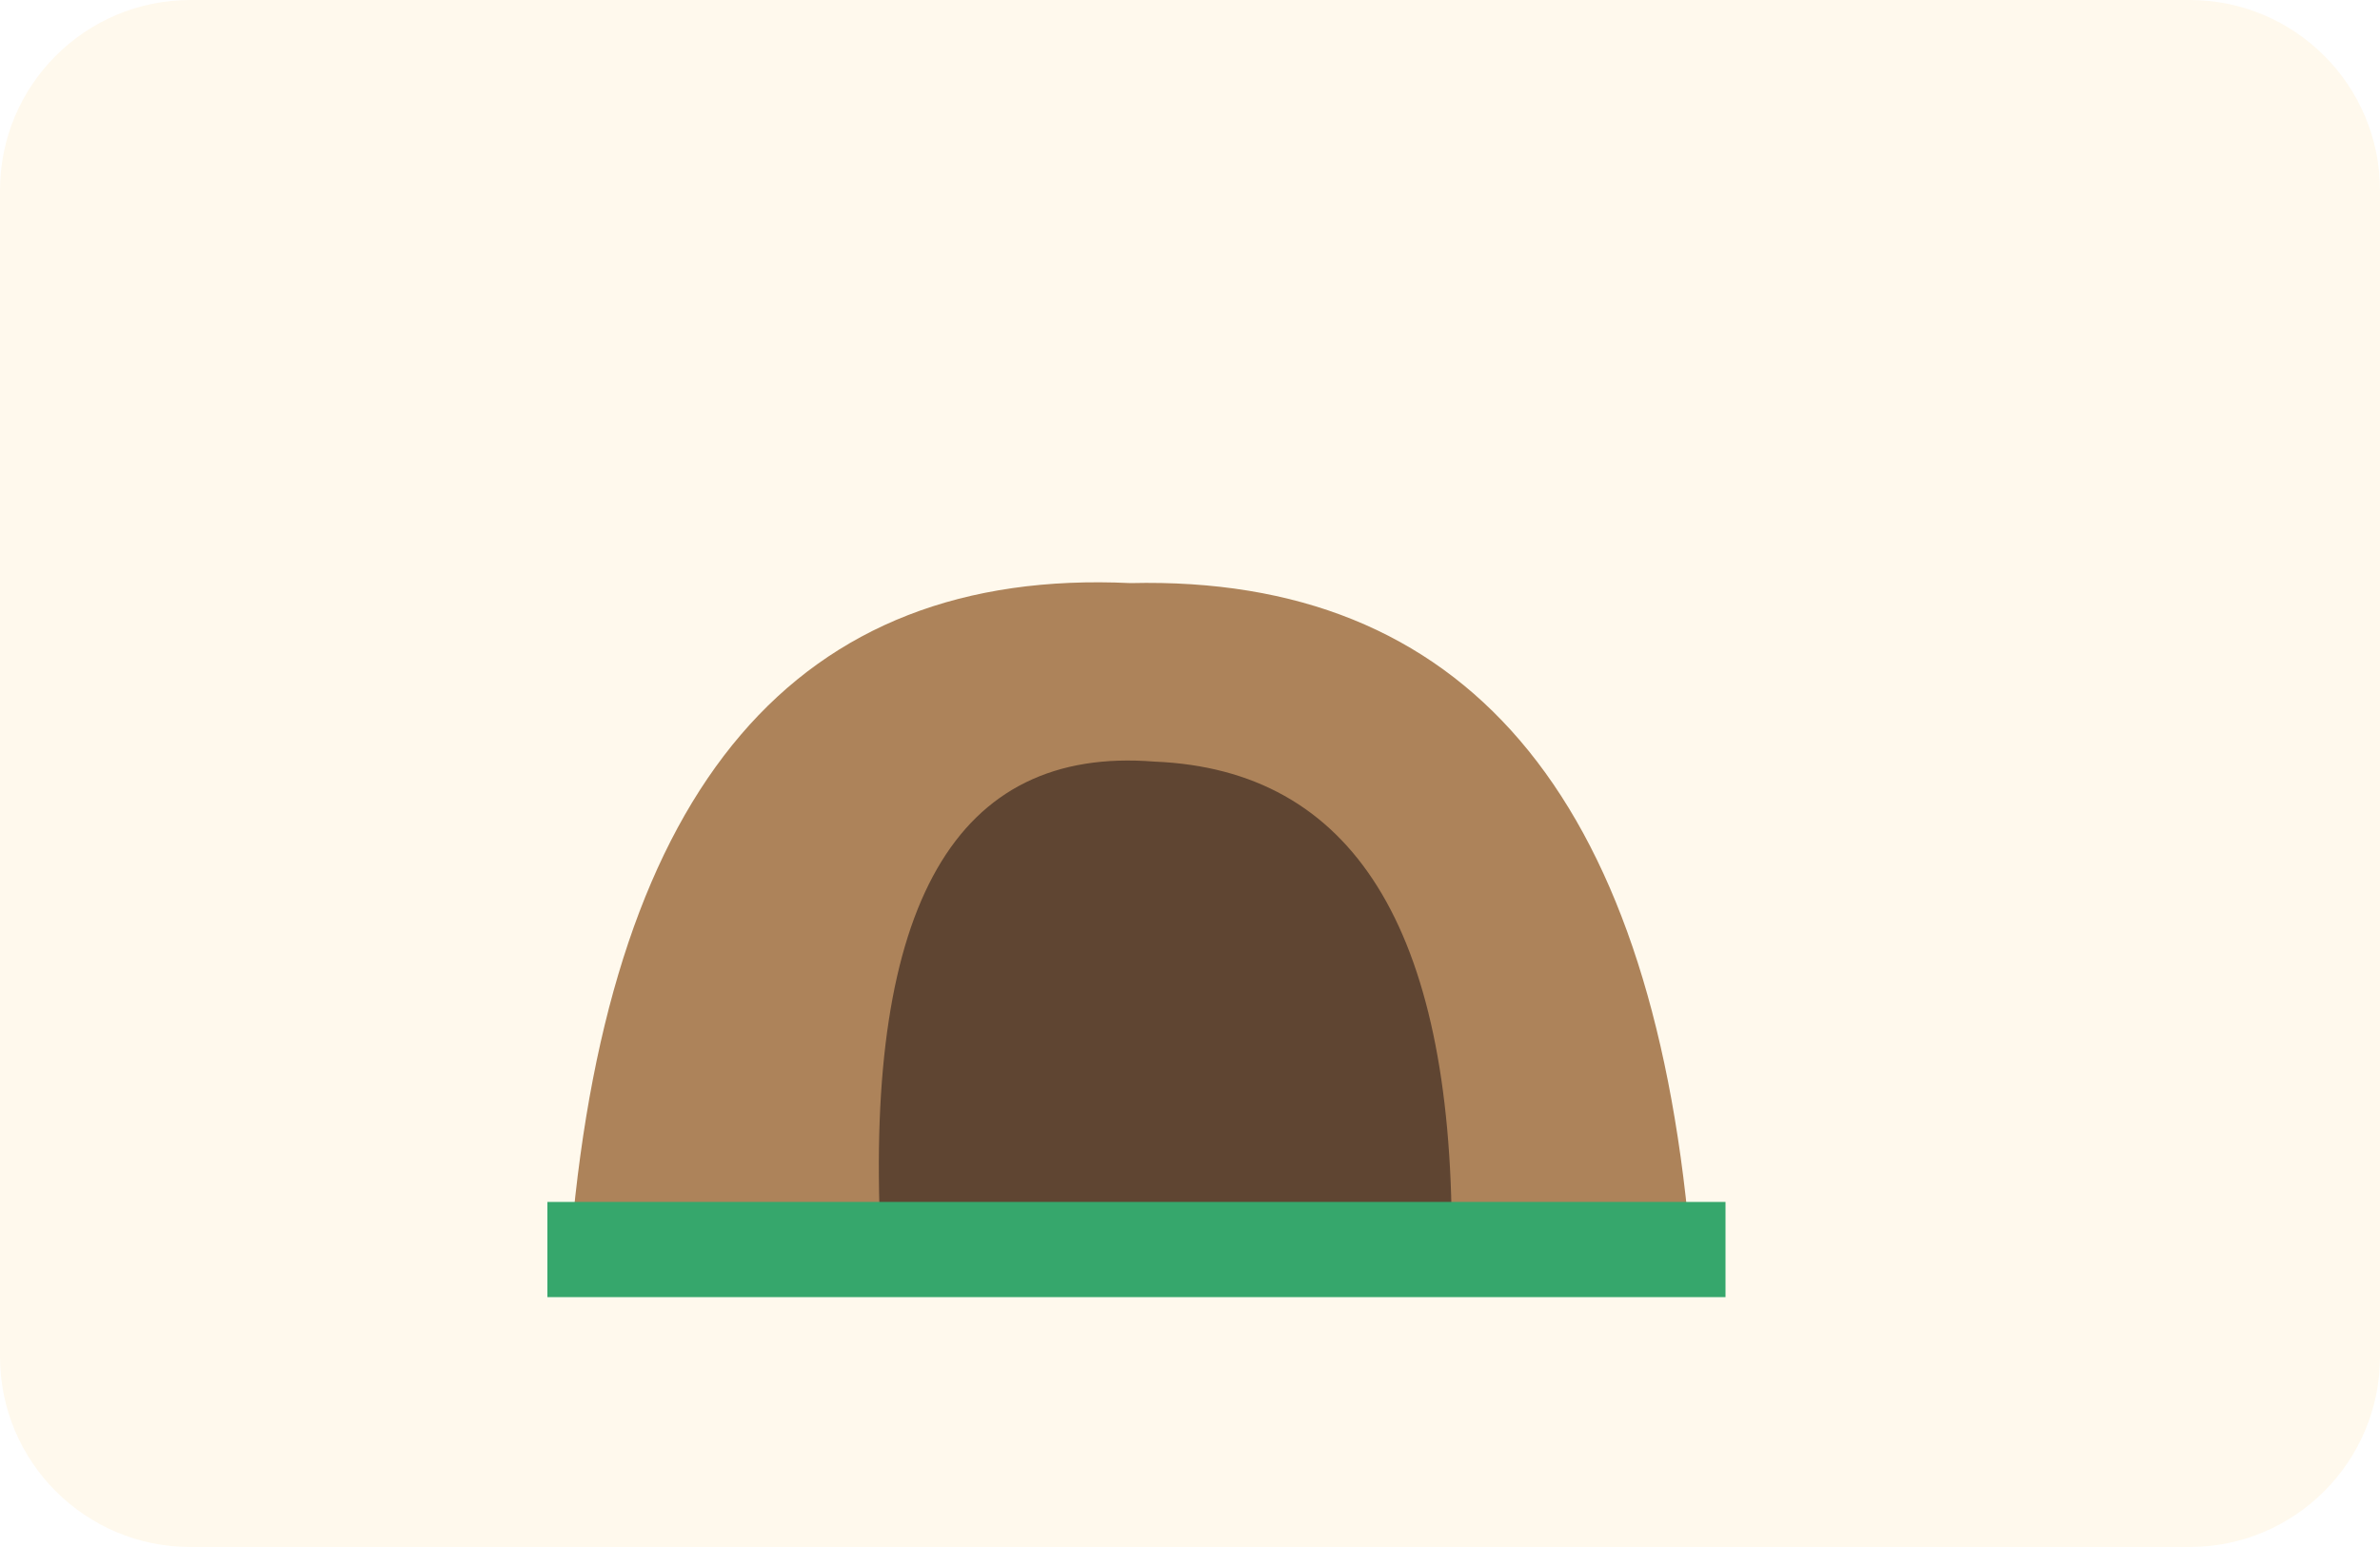
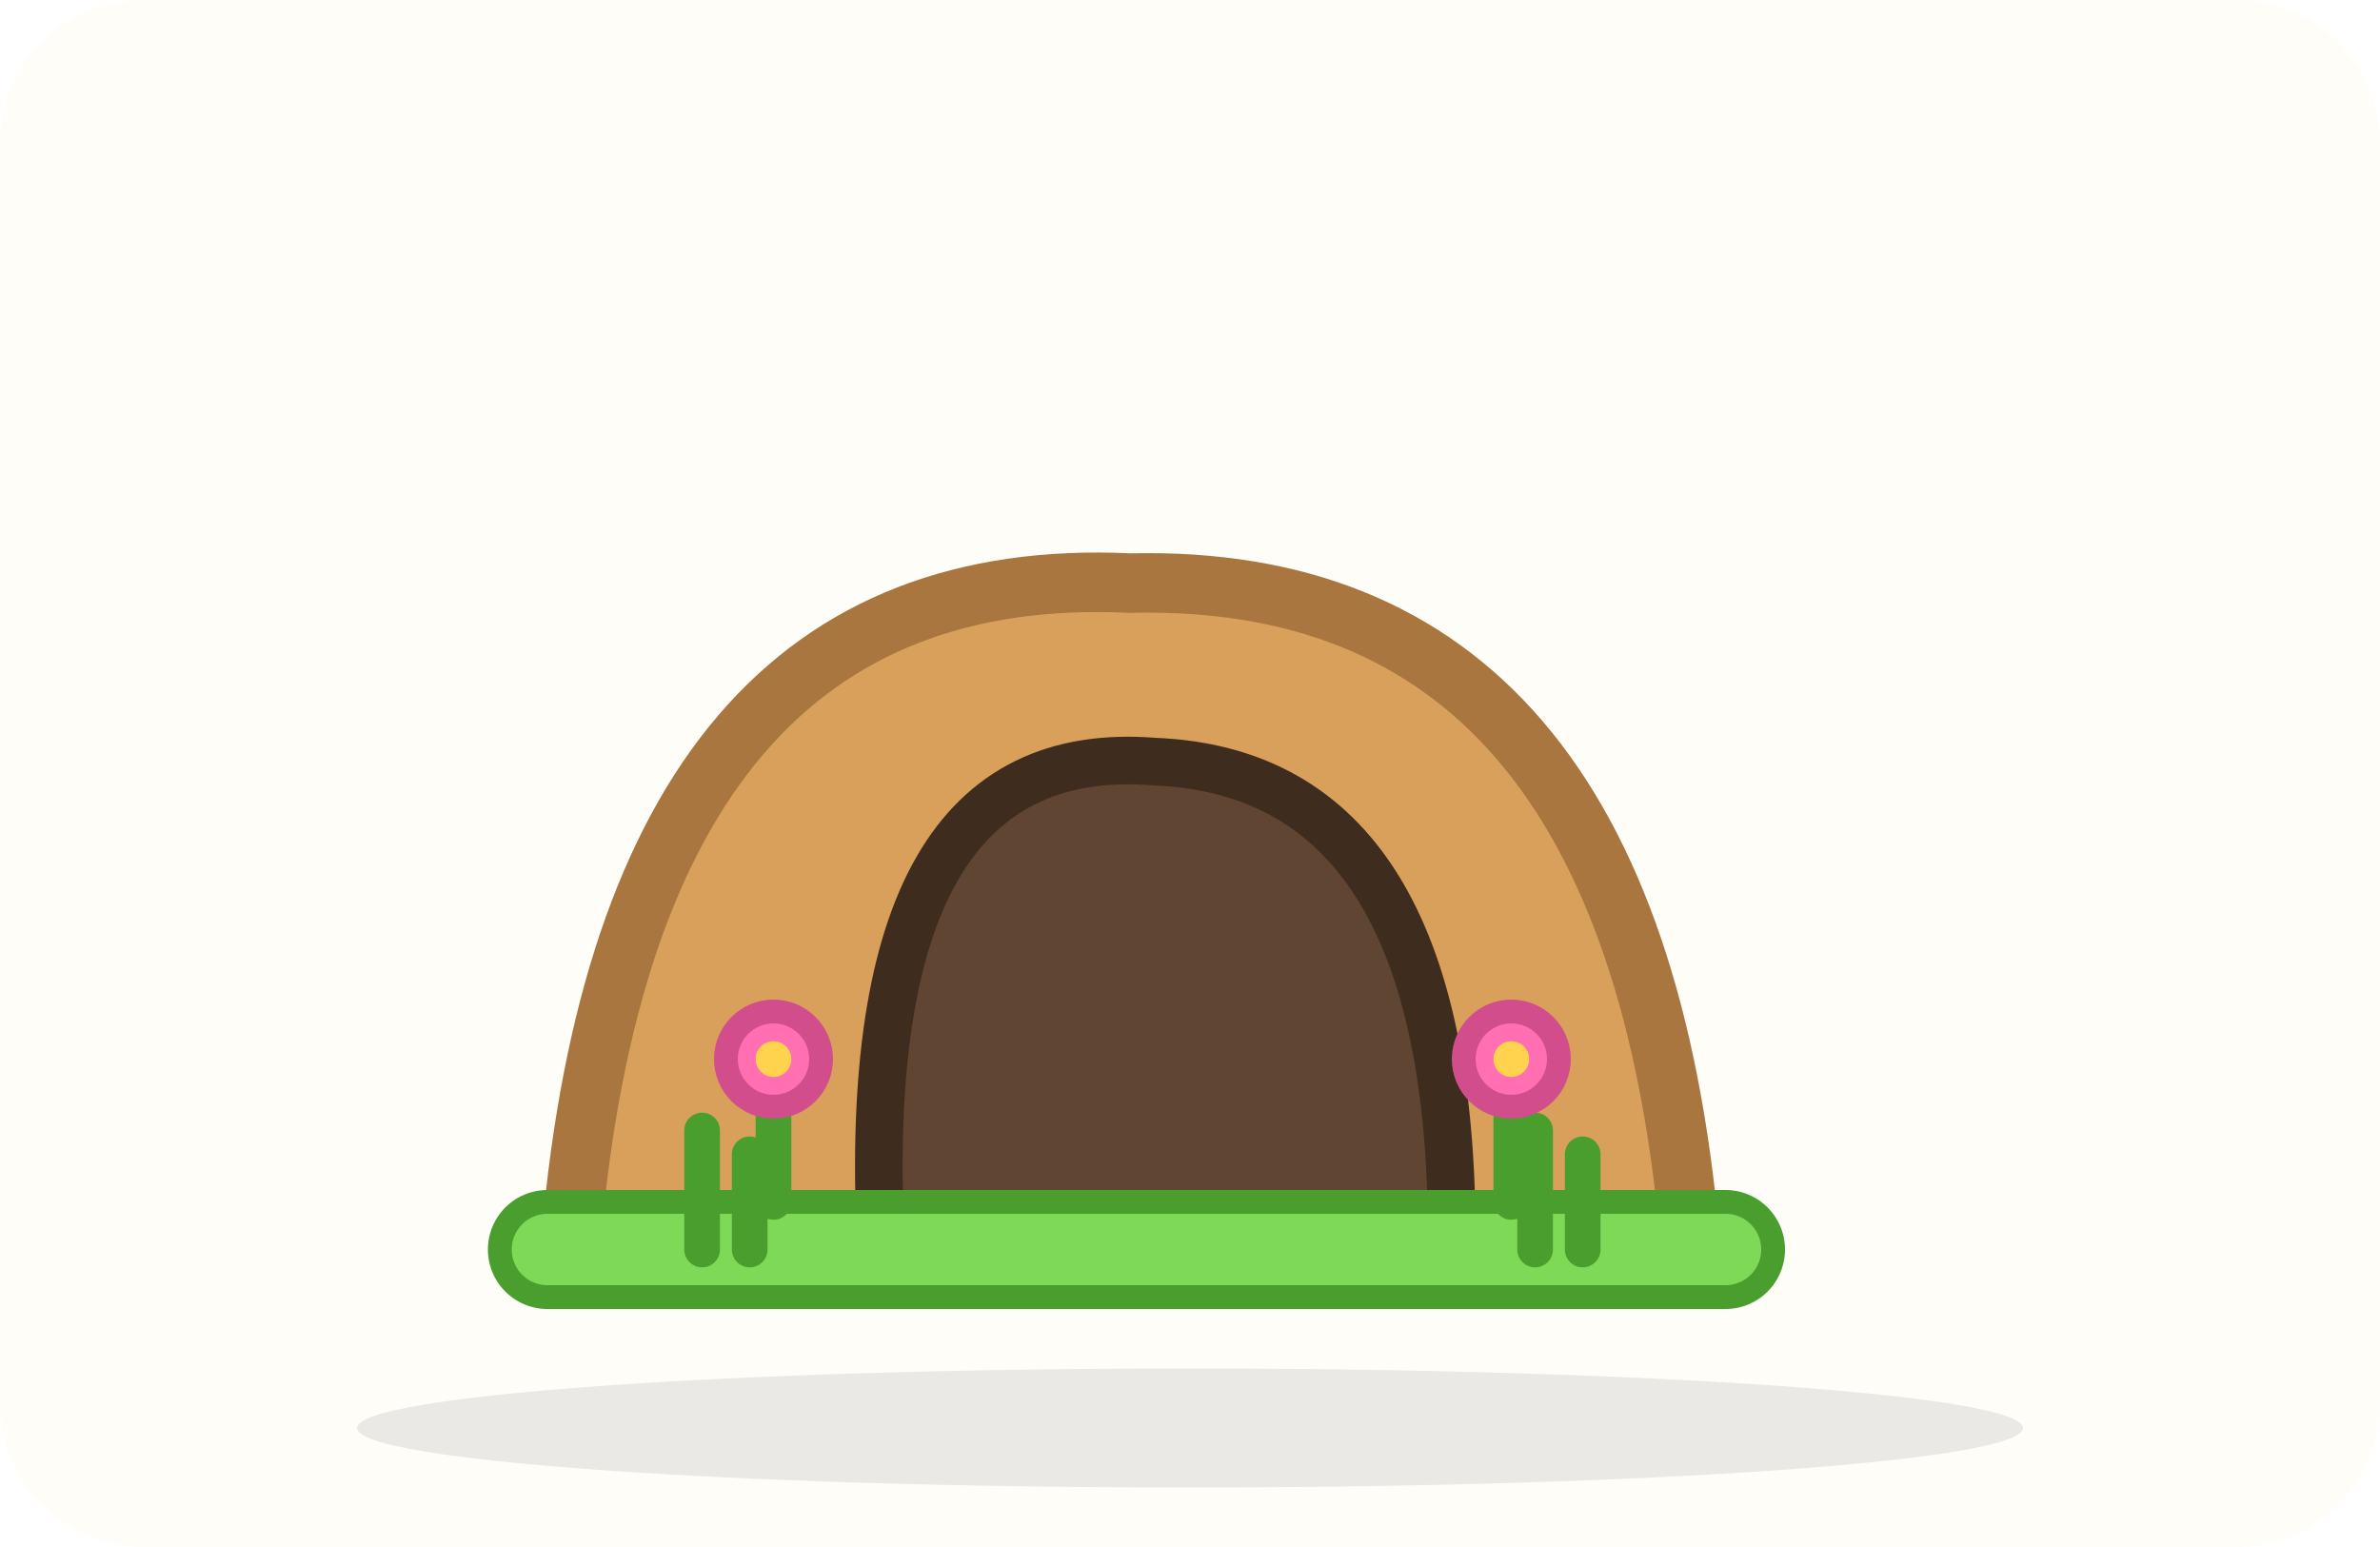
<svg xmlns="http://www.w3.org/2000/svg" viewBox="0 0 200 130">
-   <rect width="200" height="130" rx="16" fill="#fff9ed" />
+   <rect width="200" height="130" rx="12" fill="#fffdf8" />
+   <ellipse cx="100" cy="120" rx="70" ry="5" fill="#000" opacity="0.08" />
  <g transform="translate(45,13)">
    <g stroke-linejoin="round">
-       <path d="M3 91Q8 34 50 36Q92 35 97 91Z" fill="#ad835a" />
-       <path d="M29 91Q27 49 52 51Q77 52 77 91" fill="#5f4532" />
-       <path d="M1 92H100" stroke="#36a76c" stroke-width="8" />
+       <path d="M3 91Q8 34 50 36Q92 35 97 91Z" fill="#D9A05B" stroke="#A8763E" stroke-width="5" />
+       <path d="M29 91Q27 49 52 51Q77 52 77 91" fill="#5F4532" stroke="#3E2C1E" stroke-width="4" />
+       <path d="M1 92H100" fill="none" stroke="#4A9E2E" stroke-width="10" stroke-linecap="round" />
+       <path d="M1 92H100" fill="none" stroke="#7ED957" stroke-width="6" stroke-linecap="round" />
+       <g stroke="#4A9E2E" stroke-width="3" stroke-linecap="round">
+         <path d="M14 92V82M18 92V84" />
+         <path d="M84 92V82M88 92V84" />
+       </g>
+       <g>
+         <path d="M20 88V80" stroke="#4A9E2E" stroke-width="3" stroke-linecap="round" />
+         <circle cx="20" cy="76" r="4" fill="#FF6FB1" stroke="#D14D8B" stroke-width="2" />
+         <circle cx="20" cy="76" r="1.5" fill="#FFD34E" />
+         <path d="M82 88V80" stroke="#4A9E2E" stroke-width="3" stroke-linecap="round" />
+         <circle cx="82" cy="76" r="4" fill="#FF6FB1" stroke="#D14D8B" stroke-width="2" />
+         <circle cx="82" cy="76" r="1.5" fill="#FFD34E" />
+       </g>
    </g>
  </g>
</svg>
